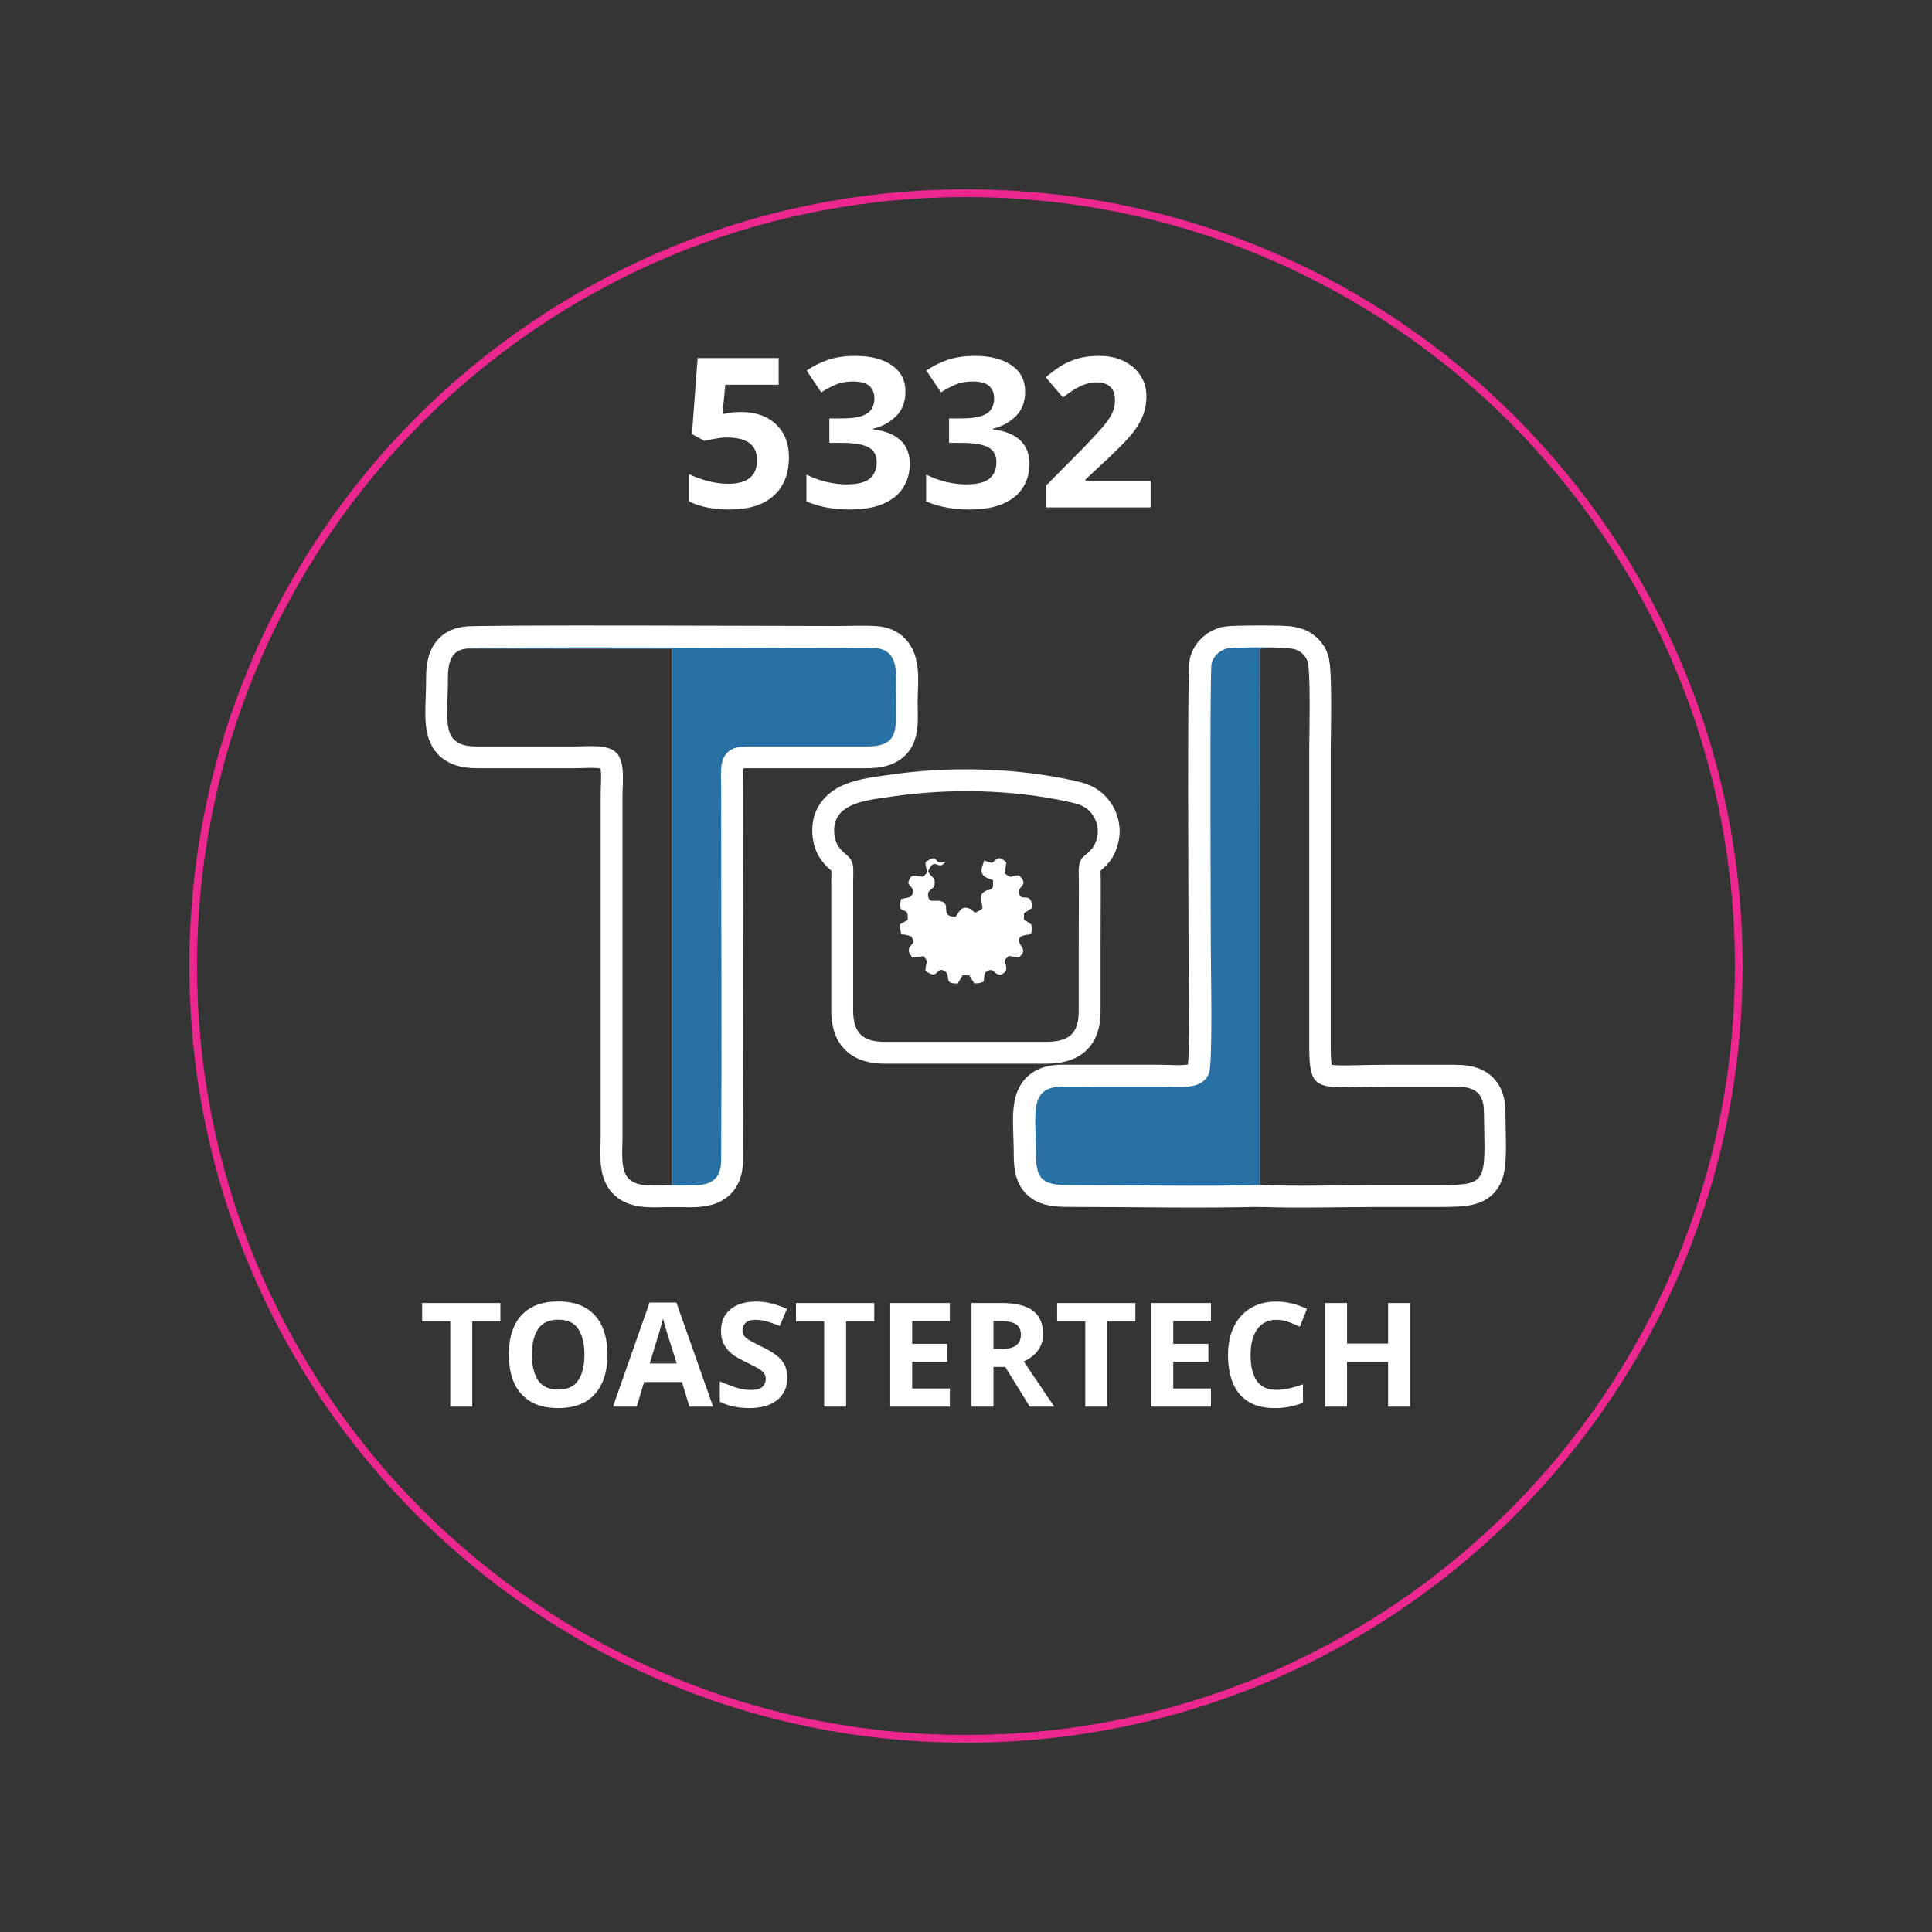
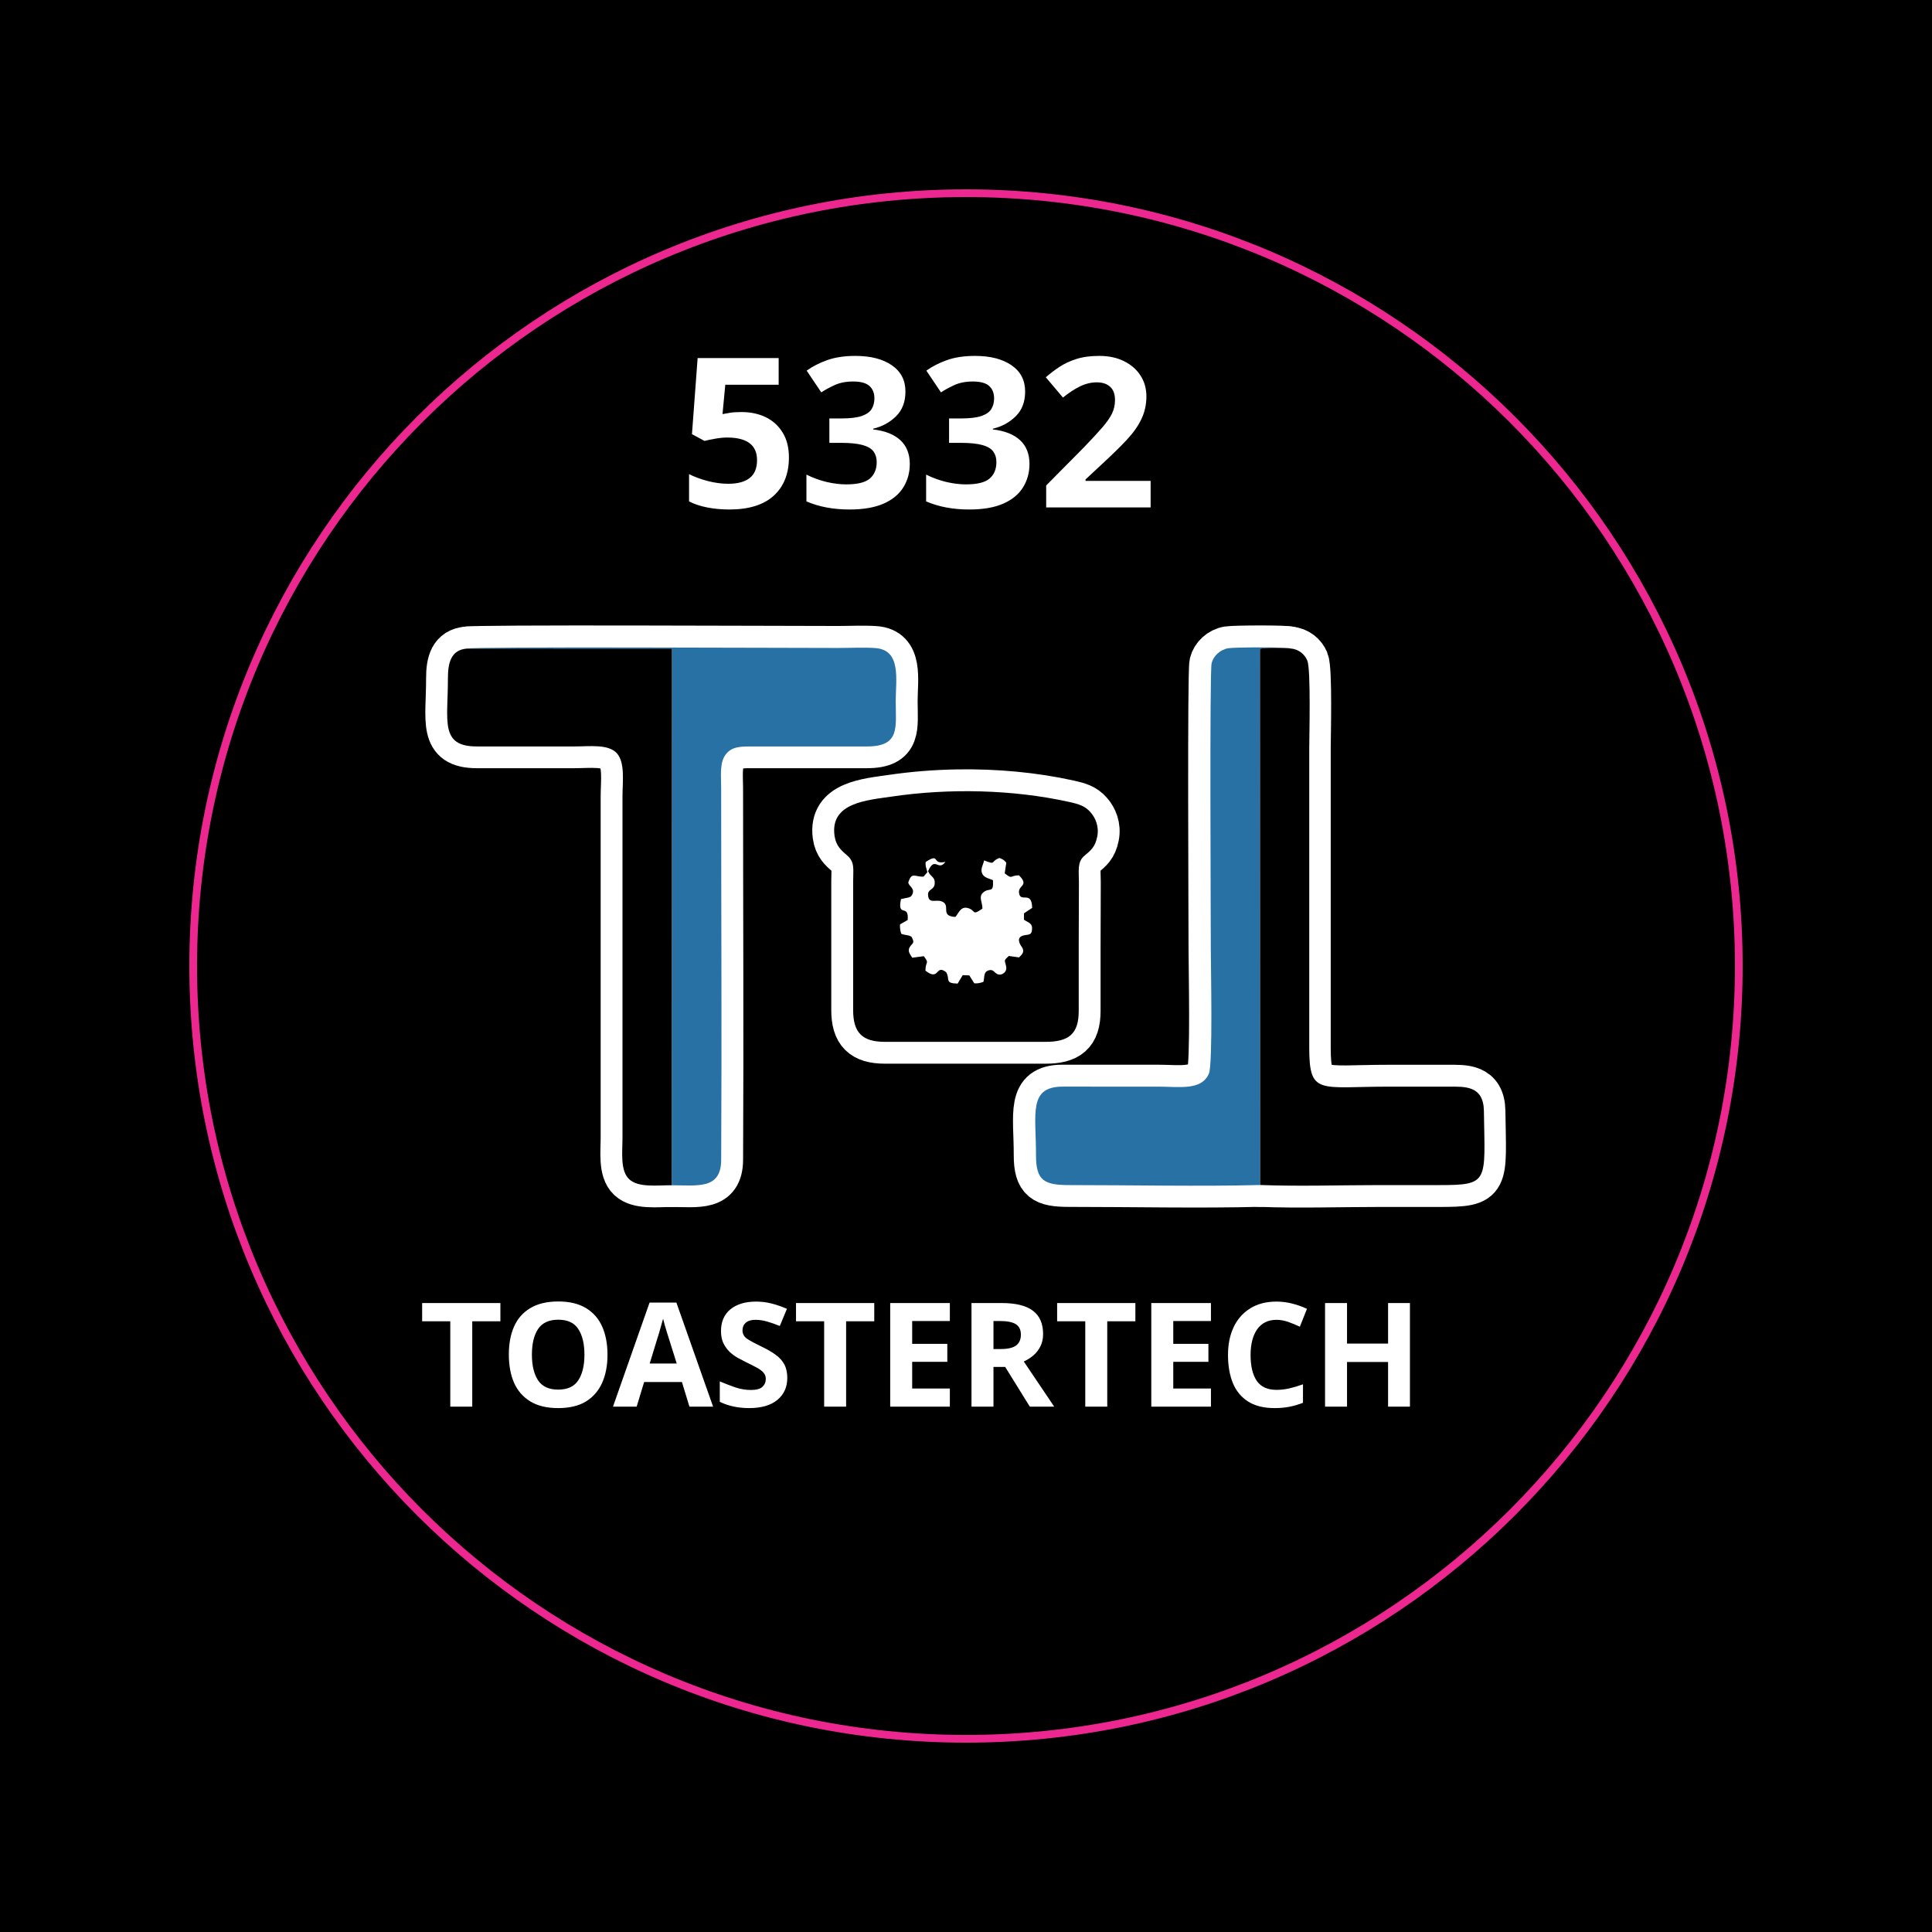
<svg xmlns="http://www.w3.org/2000/svg" height="250" width="250" version="1.1" viewBox="0 0 250 250">
  <g transform="translate(0 -802.36)">
-     <rect height="250" width="250" y="802.36" x="0" fill="#353535" />
+     <rect height="250" width="250" y="802.36" x="0" fill="#0" />
    <g transform="matrix(.82352 0 0 .82352 -45.852 146.5)" fill-rule="evenodd">
      <g stroke-linejoin="round" stroke="#fff" stroke-miterlimit="2.613" stroke-width="6.872" fill="#fff">
        <path d="m206.19 920.74c-3.534 0.057-7.032 0.339-10.384 0.833-3.859 0.569-9.707 0.94-9.005 6.132 0.213 1.577 1.045 2.311 1.94 3.073 1.282 1.091 0.99 2.122 0.99 4.138v20.16c-0.012 3.587 1.426 5.04 5.027 5.035h25.165c3.646 0.006 5.264-1.196 5.252-4.887-0.011-3.335 0-6.672 0-10.007 0-3.383 0.031-6.768 0.031-10.153 0-1.803-0.291-3.214 0.842-4.176 0.984-0.835 1.704-1.345 2.038-3.035 0.31-1.573-0.27-2.935-1.081-3.844-0.852-0.955-1.761-1.244-3.369-1.599-5.568-1.23-11.555-1.764-17.445-1.67zm6.521 10.485c0.522 0.176 0.829 0.393 1.081 0.749l-0.248 1.663c1.268 0.998 0.727 0.36 2.231 0.305 1.674 1.653-0.114 1.535 0.012 2.723 0.184 1.736 2.007-0.468 2.071 2.403l-1.288 0.852-0.007 1c0.581 0.422 1.296 0.518 1.284 1.336-0.019 1.251-0.593 0.912-1.451 1.174-0.965 0.296-0.591 1.185-0.21 1.706 0.552 0.755 0.162 1.184-0.384 1.711l-1.613-0.22c-0.935 0.851-0.591 0.583-0.401 1.787 0.102 0.649-0.566 1.23-1.169 1.133-0.697-0.112-0.755-0.895-1.556-0.671-0.879 0.246-0.668 0.945-0.859 1.799-0.386 0.166-0.883 0.302-1.446 0.246-0.255-0.384-0.525-0.853-0.783-1.243l-1.033-0.041-0.797 1.327c-2.095-0.045-1.143-0.65-1.799-1.787-1.712-1.339-1.029 1.504-3.264-0.246 0.03-1.62 0.68-1.003-0.248-2.272l-1.828 0.241c-0.276-0.516-0.787-0.973-0.403-1.644 0.403-0.707 0.906-0.548 0.286-1.654-0.501-0.323-0.984-0.206-1.603-0.465-0.135-0.41-0.243-0.938-0.193-1.479l1.203-0.682c0.236-2.661-1.688-0.268-1.05-3.295 1.306-0.299 1.561-0.182 1.816-0.823 0.364-0.916-0.653-1.224-0.666-1.79 0.535-1.72 1.021-0.837 2.396-0.911l0.597-0.692c-0.13-0.674-0.335-0.823-0.27-1.606 2.355-1.546 0.878 0.501 3.107-0.024-1.142 1.591-1.638-0.992-2.723 1.468 0.406 0.955 1.102 0.857 1.04 1.909-0.066 1.142-1.14 0.807-1.043 1.897 0.119 1.338 1.155 0.634 2.043 0.909 1.726 0.536-0.343 2.354 2.25 2.472 0.487-0.53 0.807-1.738 1.99-1.386 1.268 0.376 0.54 1.271 2.253 0.084 0.035-0.957-0.674-1.86 0.131-2.544 1.007-0.855 1.643 0.263 1.53-1.916-0.413-0.228-1.348-0.352-1.663-0.978-0.387-0.77 0.114-1.386 0.272-2.14 1.986 0.778 0.91 0.167 2.403-0.379zm-3.126 8.788c-0.929 0.034-1.913 0.166-2.909 0.403-3.981 0.948-6.622 3.234-5.901 5.106 0.722 1.873 4.535 2.621 8.516 1.673 3.981-0.948 6.622-3.234 5.901-5.106-0.542-1.405-2.822-2.177-5.607-2.076z" />
        <g transform="translate(107.46 840.41)">
          <path d="m146.17 142.19-0.031-84.25c0.777-0.236 3.86-0.147 4.784-0.057-0.487-0.244-8.796-0.196-9.749-0.038-1.321 0.218-2.356 1.234-2.635 2.354-0.332 1.334-0.128 40.228-0.128 44.912 0 2.928 0.331 18.08-0.295 19.564-1.145 2.716-4.66 2.06-7.939 2.06l-15.011-0.001c-5.485-0.014-4.208 4.32-4.222 10.752-0.009 4.038 1.291 4.719 5.253 4.718 9.617-0.004 20.694 0.236 29.973-0.012z" />
          <path d="m146.17 142.2c6.075 0.233 12.613 0.014 18.74 0.014h9.419c7.88 0 7.15-0.514 6.995-11.639-0.056-4.042-3.042-3.83-5.524-3.83-3.139 0-6.279 0-9.419 0-10.95 0-12.502 1.406-12.502-6.172v-46.941c0-1.92 0.278-12.454-0.305-13.839-0.403-0.957-1.34-1.802-2.651-1.899-0.924-0.09-4.007-0.179-4.784 0.057l0.031 84.25z" />
        </g>
        <g transform="translate(107.46 840.43)">
          <path d="m53.767 142.2c4.066 0.001 7.75 0.702 7.776-3.977 0.107-19.366-0.003-39.026-0.003-58.425 0-1.847-0.273-3.963 0.689-5.253 1.032-1.384 2.531-1.294 4.666-1.294l17.514 0c5.289 0.014 4.561-2.986 4.561-7.138 0-3.368 0.925-8.052-3.248-8.326-1.815-0.12-4.019-0.011-5.876-0.011-8.695 0-57.586-0.234-58.276 0.101l32.237 0.002-0.039 84.321z" />
          <path d="m53.767 142.2 0.039-84.321-32.237-0.004c-2.458 0.212-2.97 2.179-2.964 4.706 0.016 6.649-1.322 10.69 4.58 10.671l15.307-0.001c2.402 0 5.314-0.406 6.657 1.069 1.331 1.463 0.887 4.54 0.887 6.802v53.563c0 2.343-0.386 5.211 1.051 6.565 1.437 1.355 4.404 0.942 6.681 0.949z" />
        </g>
      </g>
-       <path fill="#353535" d="m201.51 933.3c0.406 0.956 1.103 0.857 1.042 1.909-0.066 1.141-1.141 0.806-1.044 1.896 0.119 1.338 1.156 0.634 2.043 0.91 1.726 0.535-0.342 2.353 2.251 2.471 0.488-0.53 0.807-1.737 1.99-1.386 1.268 0.377 0.54 1.272 2.253 0.084 0.035-0.957-0.675-1.861 0.13-2.544 1.007-0.856 1.644 0.262 1.53-1.916-0.413-0.228-1.349-0.353-1.664-0.98-0.387-0.769 0.116-1.384 0.273-2.139 1.986 0.779 0.909 0.167 2.402-0.379 0.522 0.175 0.828 0.392 1.08 0.749l-0.247 1.663c1.268 0.998 0.726 0.361 2.23 0.306 1.674 1.652-0.114 1.533 0.012 2.72 0.184 1.737 2.007-0.466 2.071 2.405l-1.289 0.851-0.006 0.999c0.581 0.423 1.296 0.519 1.283 1.337-0.019 1.251-0.594 0.913-1.452 1.175-0.965 0.296-0.59 1.186-0.209 1.707 0.552 0.754 0.162 1.183-0.384 1.709l-1.609-0.225c-0.935 0.851-0.591 0.583-0.401 1.787 0.102 0.648-0.565 1.23-1.168 1.134-0.696-0.112-0.756-0.895-1.556-0.671-0.879 0.246-0.667 0.947-0.858 1.801-0.386 0.167-0.885 0.301-1.448 0.244-0.256-0.384-0.523-0.851-0.781-1.242l-1.035-0.04-0.796 1.327c-2.095-0.046-1.143-0.649-1.8-1.787-1.712-1.339-1.03 1.503-3.264-0.247 0.029-1.62 0.68-1.002-0.248-2.271l-1.826 0.24c-0.276-0.515-0.789-0.972-0.406-1.643 0.403-0.706 0.907-0.549 0.288-1.654-0.501-0.323-0.984-0.206-1.604-0.466-0.135-0.41-0.243-0.938-0.194-1.479l1.202-0.682c0.237-2.662-1.687-0.268-1.049-3.294 1.306-0.3 1.561-0.184 1.816-0.825 0.365-0.917-0.653-1.223-0.666-1.789 0.535-1.72 1.023-0.838 2.397-0.912l0.596-0.69c-0.13-0.674-0.335-0.825-0.269-1.608 2.355-1.546 0.875 0.501 3.105-0.024-1.143 1.59-1.638-0.991-2.722 1.468zm26.579-5.444c0.31-1.573-0.27-2.934-1.08-3.844-0.851-0.955-1.763-1.246-3.371-1.601-8.91-1.968-18.89-2.155-27.83-0.836-3.859 0.569-9.705 0.939-9.004 6.131 0.213 1.577 1.045 2.313 1.94 3.075 1.281 1.091 0.99 2.123 0.99 4.138l-0.001 20.163c-0.012 3.587 1.425 5.04 5.027 5.035l25.166-0.001c3.646 0.006 5.263-1.194 5.252-4.885-0.011-3.335-0.001-6.672-0.001-10.007 0-3.383 0.031-6.768 0.031-10.154 0-1.803-0.29-3.215 0.843-4.176 0.984-0.836 1.704-1.344 2.037-3.034" />
+       <path fill="#0" d="m201.51 933.3c0.406 0.956 1.103 0.857 1.042 1.909-0.066 1.141-1.141 0.806-1.044 1.896 0.119 1.338 1.156 0.634 2.043 0.91 1.726 0.535-0.342 2.353 2.251 2.471 0.488-0.53 0.807-1.737 1.99-1.386 1.268 0.377 0.54 1.272 2.253 0.084 0.035-0.957-0.675-1.861 0.13-2.544 1.007-0.856 1.644 0.262 1.53-1.916-0.413-0.228-1.349-0.353-1.664-0.98-0.387-0.769 0.116-1.384 0.273-2.139 1.986 0.779 0.909 0.167 2.402-0.379 0.522 0.175 0.828 0.392 1.08 0.749l-0.247 1.663c1.268 0.998 0.726 0.361 2.23 0.306 1.674 1.652-0.114 1.533 0.012 2.72 0.184 1.737 2.007-0.466 2.071 2.405l-1.289 0.851-0.006 0.999c0.581 0.423 1.296 0.519 1.283 1.337-0.019 1.251-0.594 0.913-1.452 1.175-0.965 0.296-0.59 1.186-0.209 1.707 0.552 0.754 0.162 1.183-0.384 1.709l-1.609-0.225c-0.935 0.851-0.591 0.583-0.401 1.787 0.102 0.648-0.565 1.23-1.168 1.134-0.696-0.112-0.756-0.895-1.556-0.671-0.879 0.246-0.667 0.947-0.858 1.801-0.386 0.167-0.885 0.301-1.448 0.244-0.256-0.384-0.523-0.851-0.781-1.242l-1.035-0.04-0.796 1.327c-2.095-0.046-1.143-0.649-1.8-1.787-1.712-1.339-1.03 1.503-3.264-0.247 0.029-1.62 0.68-1.002-0.248-2.271l-1.826 0.24c-0.276-0.515-0.789-0.972-0.406-1.643 0.403-0.706 0.907-0.549 0.288-1.654-0.501-0.323-0.984-0.206-1.604-0.466-0.135-0.41-0.243-0.938-0.194-1.479l1.202-0.682c0.237-2.662-1.687-0.268-1.049-3.294 1.306-0.3 1.561-0.184 1.816-0.825 0.365-0.917-0.653-1.223-0.666-1.789 0.535-1.72 1.023-0.838 2.397-0.912l0.596-0.69c-0.13-0.674-0.335-0.825-0.269-1.608 2.355-1.546 0.875 0.501 3.105-0.024-1.143 1.59-1.638-0.991-2.722 1.468zm26.579-5.444c0.31-1.573-0.27-2.934-1.08-3.844-0.851-0.955-1.763-1.246-3.371-1.601-8.91-1.968-18.89-2.155-27.83-0.836-3.859 0.569-9.705 0.939-9.004 6.131 0.213 1.577 1.045 2.313 1.94 3.075 1.281 1.091 0.99 2.123 0.99 4.138l-0.001 20.163c-0.012 3.587 1.425 5.04 5.027 5.035l25.166-0.001c3.646 0.006 5.263-1.194 5.252-4.885-0.011-3.335-0.001-6.672-0.001-10.007 0-3.383 0.031-6.768 0.031-10.154 0-1.803-0.29-3.215 0.843-4.176 0.984-0.836 1.704-1.344 2.037-3.034" />
      <g transform="translate(107.47 839.43)">
        <path d="m146.22 143.18-0.03-84.25c0.777-0.236 3.86-0.147 4.784-0.057-0.487-0.244-8.796-0.196-9.749-0.038-1.321 0.219-2.356 1.235-2.635 2.354-0.332 1.333-0.127 40.227-0.127 44.912 0 2.929 0.331 18.08-0.295 19.563-1.146 2.716-4.661 2.06-7.939 2.06l-15.012-0.001c-5.485-0.014-4.208 4.319-4.222 10.752-0.01 4.038 1.291 4.719 5.253 4.718 9.617-0.004 20.694 0.236 29.973-0.014" fill="#2871a4" />
-         <path fill="#353535" d="m146.22 143.18c6.076 0.233 12.613 0.014 18.74 0.014h9.419c7.881 0 7.15-0.514 6.995-11.639-0.056-4.042-3.043-3.83-5.524-3.83h-9.419c-10.95 0-12.502 1.406-12.502-6.173v-46.941c0-1.92 0.277-12.455-0.305-13.839-0.403-0.957-1.34-1.802-2.652-1.899-0.924-0.09-4.007-0.179-4.784 0.057l0.03 84.25z" />
+         <path fill="#0" d="m146.22 143.18c6.076 0.233 12.613 0.014 18.74 0.014h9.419c7.881 0 7.15-0.514 6.995-11.639-0.056-4.042-3.043-3.83-5.524-3.83h-9.419c-10.95 0-12.502 1.406-12.502-6.173v-46.941c0-1.92 0.277-12.455-0.305-13.839-0.403-0.957-1.34-1.802-2.652-1.899-0.924-0.09-4.007-0.179-4.784 0.057l0.03 84.25z" />
      </g>
      <g transform="translate(107.41 840.56)">
        <path d="m53.811 142.09c4.065 0.001 7.75 0.702 7.776-3.977 0.107-19.365-0.003-39.026-0.003-58.424 0-1.847-0.273-3.963 0.689-5.254 1.032-1.384 2.531-1.294 4.666-1.293l17.514 0c5.289 0.014 4.561-2.986 4.561-7.138 0-3.368 0.925-8.052-3.247-8.327-1.815-0.119-4.018-0.012-5.877-0.012-8.695 0-57.586-0.233-58.276 0.101l32.237 0.002-0.039 84.321z" fill="#2871a4" />
-         <path fill="#353535" d="m53.811 142.09 0.039-84.321-32.237-0.004c-2.458 0.211-2.97 2.178-2.964 4.705 0.016 6.649-1.321 10.69 4.58 10.671l15.307-0.001c2.402 0 5.314-0.406 6.656 1.069 1.331 1.464 0.887 4.54 0.887 6.802v53.563c0 2.343-0.386 5.211 1.051 6.565 1.438 1.354 4.404 0.942 6.681 0.95" />
+         <path fill="#0" d="m53.811 142.09 0.039-84.321-32.237-0.004c-2.458 0.211-2.97 2.178-2.964 4.705 0.016 6.649-1.321 10.69 4.58 10.671l15.307-0.001c2.402 0 5.314-0.406 6.656 1.069 1.331 1.464 0.887 4.54 0.887 6.802v53.563c0 2.343-0.386 5.211 1.051 6.565 1.438 1.354 4.404 0.942 6.681 0.95" />
      </g>
    </g>
    <circle stroke-linejoin="round" cx="125" stroke-linecap="round" cy="927.36" stroke="#ed2790" r="100" fill="none" />
    <text style="word-spacing:0px;letter-spacing:0px" font-weight="bold" xml:space="preserve" font-size="18.781px" y="984.379" x="54.249" font-family="Outage" line-height="125%" fill="#ffffff">
      <tspan y="984.379" x="54.249">TOASTERTECH</tspan>
    </text>
    <text font-size="27.074px" font-weight="bold" xml:space="preserve" style="word-spacing:0px;letter-spacing:0px" y="868.024" x="87.834" font-family="Outage" line-height="125%" fill="#ffffff">
      <tspan y="868.024" x="87.834">5332</tspan>
    </text>
  </g>
</svg>
